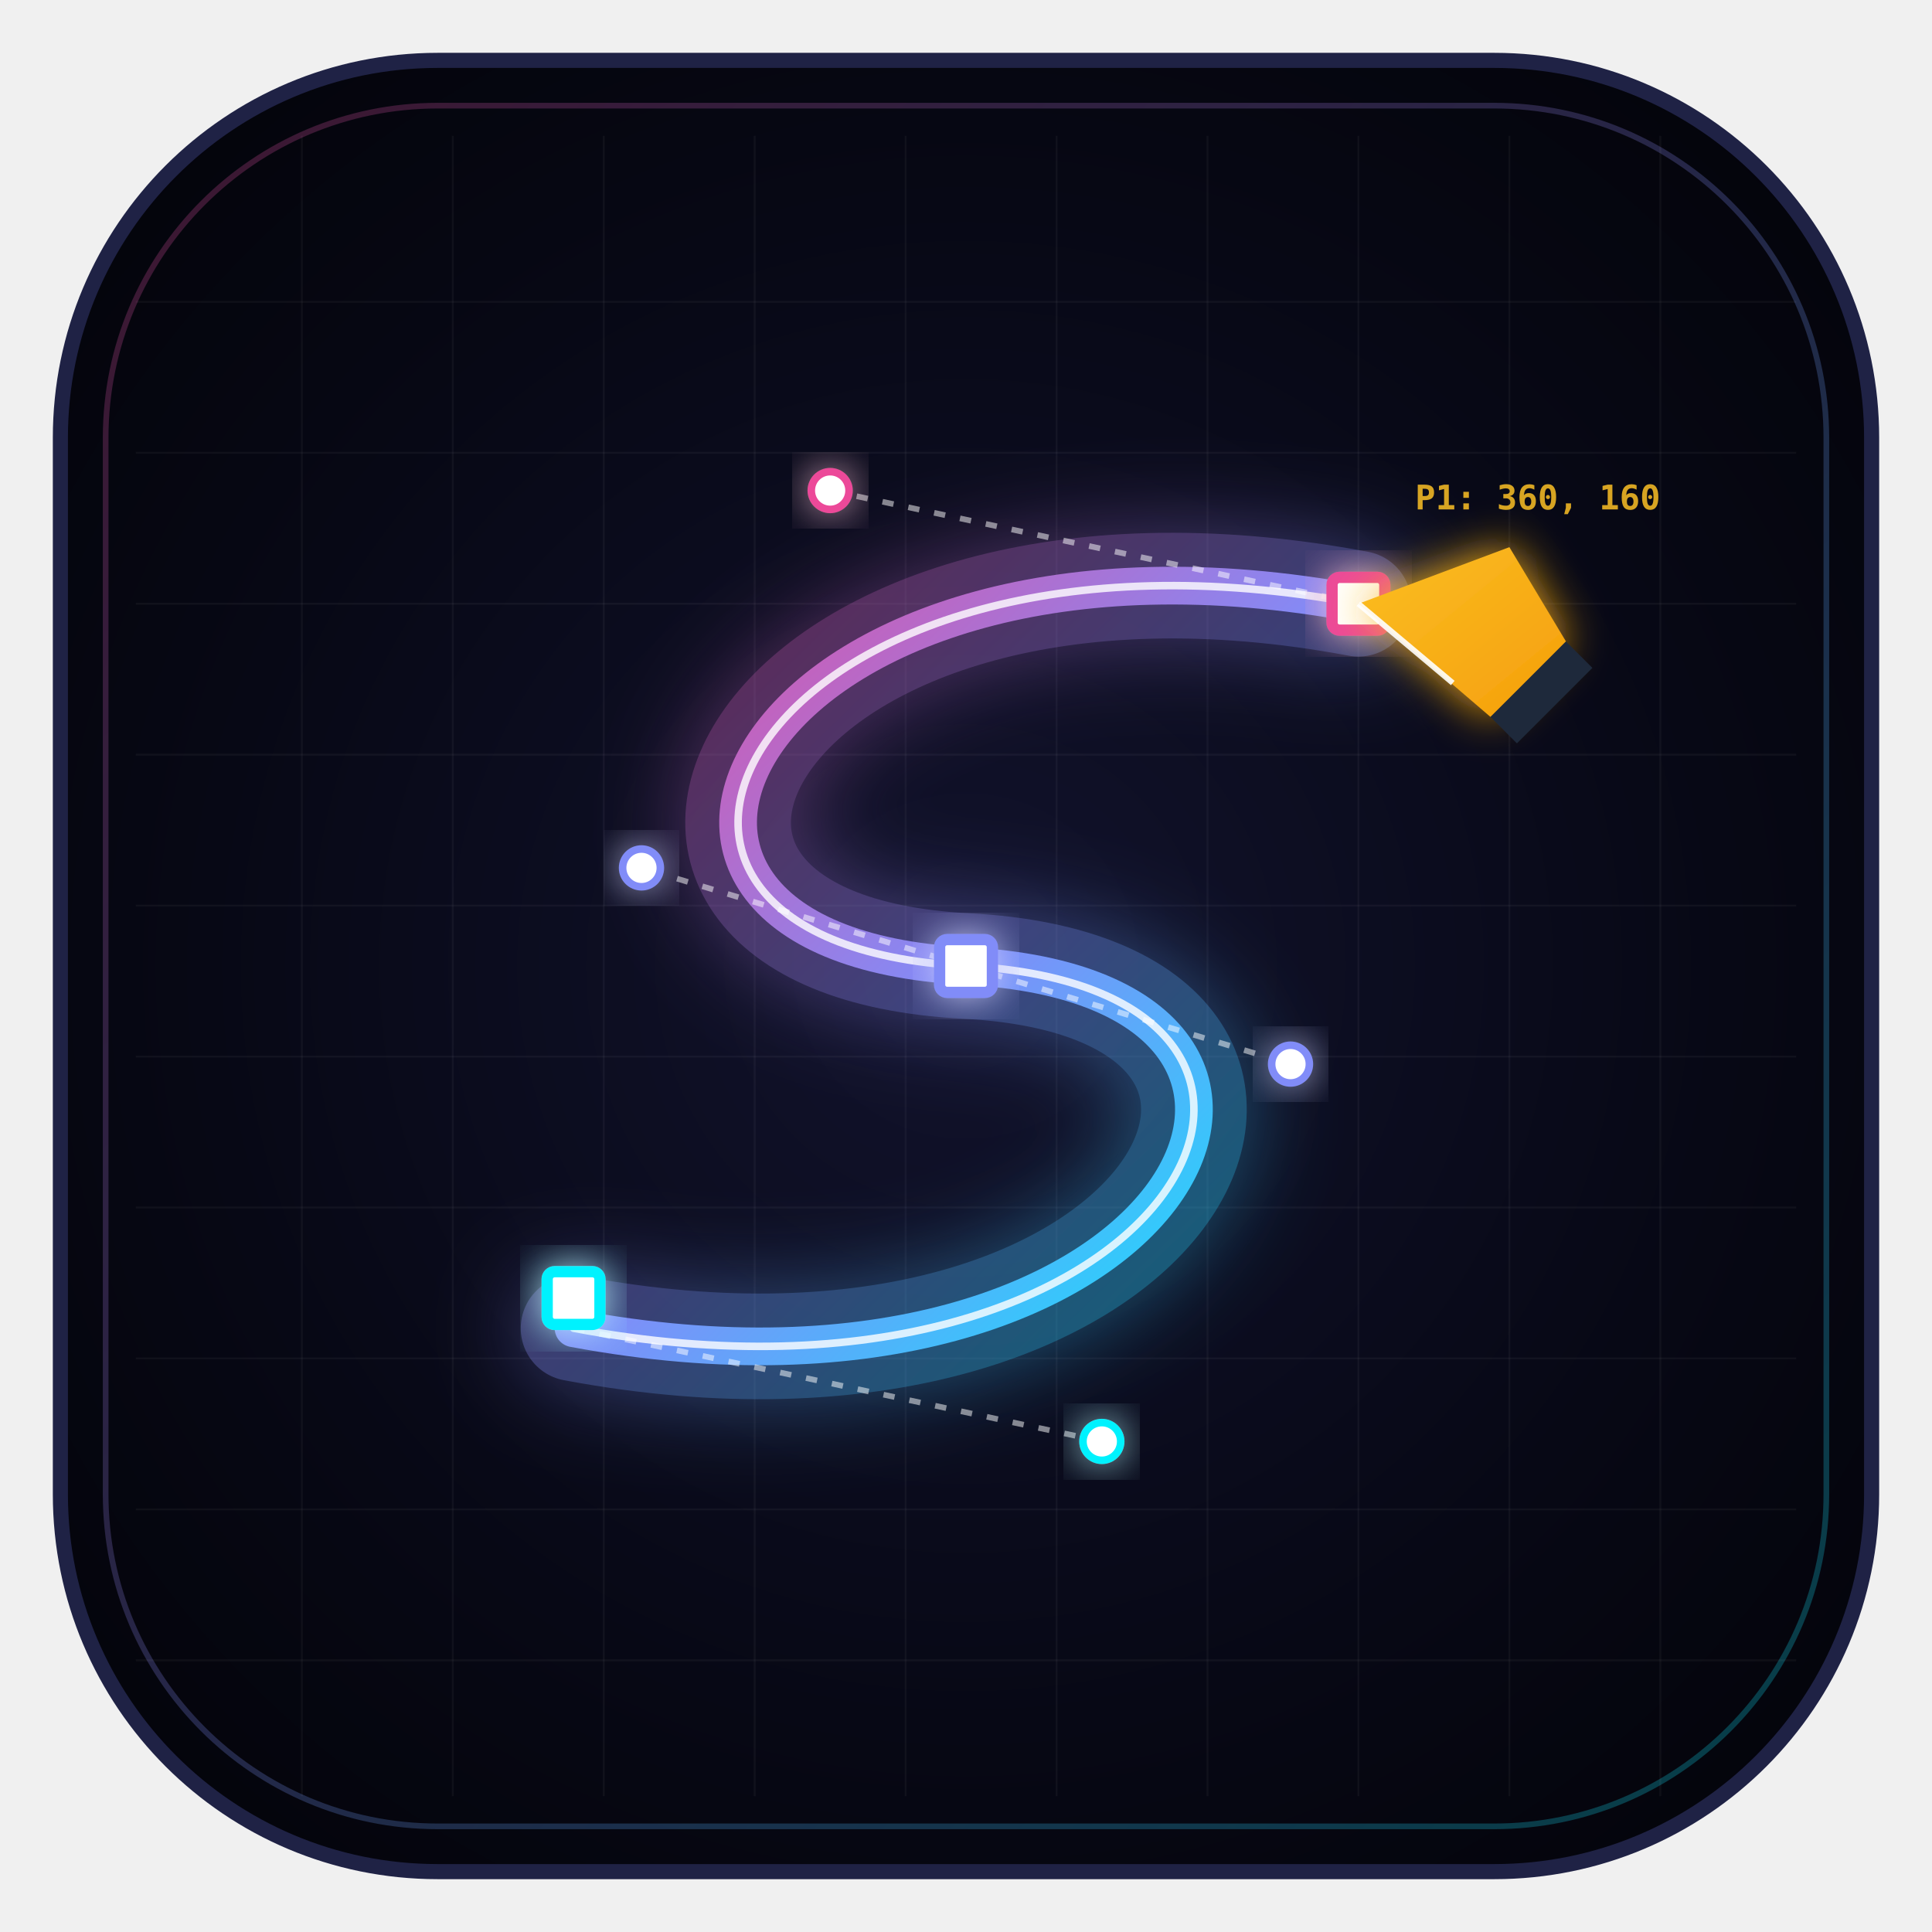
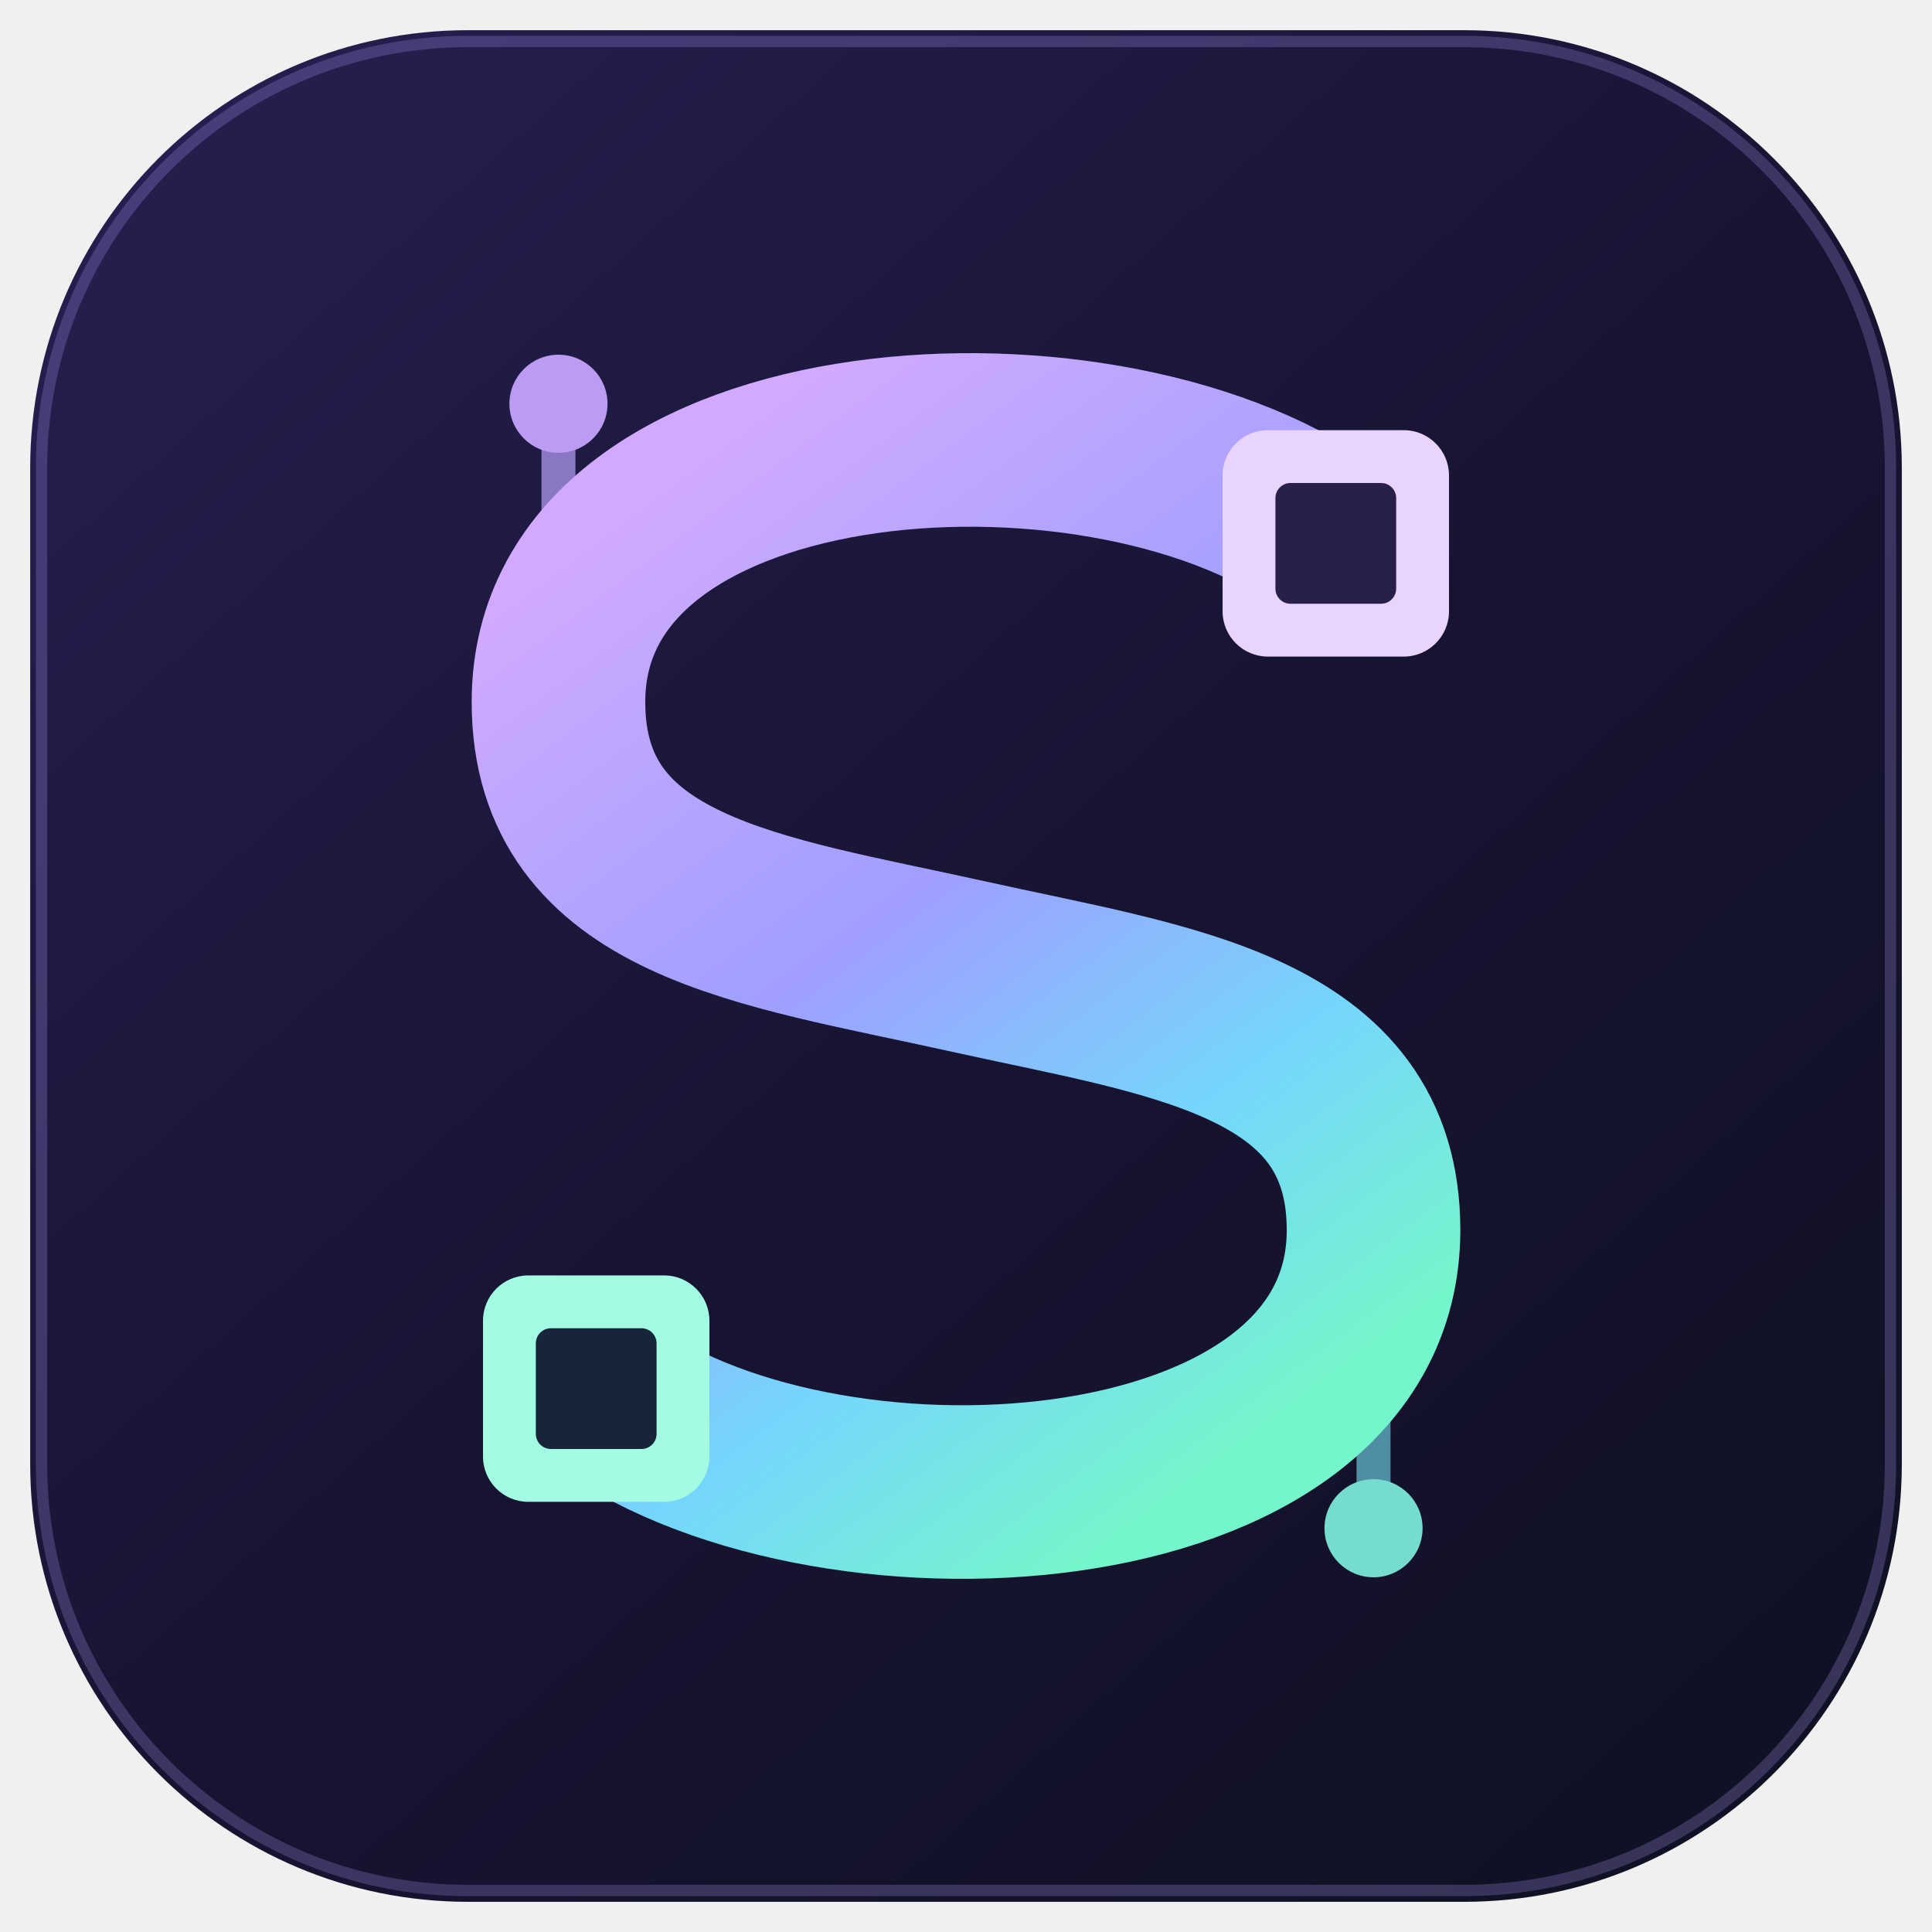
<svg xmlns="http://www.w3.org/2000/svg" width="512" height="512">
  <defs>
-     <radialGradient id="bgGrad" cx="50%" cy="50%" r="70%">
-       <stop offset="0%" stop-color="#12132d" />
-       <stop offset="60%" stop-color="#070815" />
-       <stop offset="100%" stop-color="#030308" />
-     </radialGradient>
-     <linearGradient id="logoGrad" x1="0%" y1="0%" x2="100%" y2="100%">
-       <stop offset="0%" stop-color="#ec4899" />
-       <stop offset="50%" stop-color="#818cf8" />
-       <stop offset="100%" stop-color="#00f2fe" />
+     <linearGradient id="tile" x1="0%" y1="0%" x2="90%" y2="100%">
+       <stop offset="0%" stop-color="#272052" />
+       <stop offset="55%" stop-color="#171432" />
+       <stop offset="100%" stop-color="#101124" />
    </linearGradient>
-     <linearGradient id="nodeGrad" x1="0%" y1="0%" x2="100%" y2="100%">
-       <stop offset="0%" stop-color="#fbbf24" />
-       <stop offset="100%" stop-color="#f59e0b" />
+     <linearGradient id="curve" x1="18%" y1="0%" x2="76%" y2="100%">
+       <stop offset="0%" stop-color="#D1AAFF" />
+       <stop offset="44%" stop-color="#9F9FFF" />
+       <stop offset="74%" stop-color="#75D6FC" />
+       <stop offset="100%" stop-color="#75F5CB" />
    </linearGradient>
  </defs>
-   <filter id="glow" x="-50%" y="-50%" width="200%" height="200%">
-     <feGaussianBlur stdDeviation="12" result="blur" />
-     <feMerge>
-       <feMergeNode in="blur" />
-       <feMergeNode in="SourceGraphic" />
-     </feMerge>
-   </filter>
-   <filter id="nodeGlow" x="-50%" y="-50%" width="200%" height="200%">
-     <feGaussianBlur stdDeviation="6" result="blur" />
-     <feMerge>
-       <feMergeNode in="blur" />
-       <feMergeNode in="SourceGraphic" />
-     </feMerge>
-   </filter>
-   <rect x="16" y="16" width="480" height="480" fill="url(#bgGrad)" rx="100" stroke="#1f2245" stroke-width="4" />
-   <rect x="28" y="28" width="456" height="456" fill="none" rx="88" stroke="url(#logoGrad)" stroke-width="1.50" opacity="0.25" />
-   <line x1="100" y1="28" x2="140" y2="28" stroke="url(#logoGrad)" stroke-width="2" opacity="0.60" />
-   <line x1="28" y1="100" x2="28" y2="140" stroke="url(#logoGrad)" stroke-width="2" opacity="0.60" />
-   <line x1="372" y1="484" x2="412" y2="484" stroke="url(#logoGrad)" stroke-width="2" opacity="0.60" />
-   <line x1="484" y1="372" x2="484" y2="412" stroke="url(#logoGrad)" stroke-width="2" opacity="0.60" />
-   <line x1="80" y1="36" x2="80" y2="476" stroke="#ffffff" stroke-width="0.50" opacity="0.04" />
-   <line x1="36" y1="80" x2="476" y2="80" stroke="#ffffff" stroke-width="0.50" opacity="0.04" />
-   <line x1="120" y1="36" x2="120" y2="476" stroke="#ffffff" stroke-width="0.50" opacity="0.04" />
-   <line x1="36" y1="120" x2="476" y2="120" stroke="#ffffff" stroke-width="0.50" opacity="0.04" />
-   <line x1="160" y1="36" x2="160" y2="476" stroke="#ffffff" stroke-width="0.50" opacity="0.04" />
-   <line x1="36" y1="160" x2="476" y2="160" stroke="#ffffff" stroke-width="0.50" opacity="0.04" />
-   <line x1="200" y1="36" x2="200" y2="476" stroke="#ffffff" stroke-width="0.50" opacity="0.04" />
-   <line x1="36" y1="200" x2="476" y2="200" stroke="#ffffff" stroke-width="0.50" opacity="0.04" />
-   <line x1="240" y1="36" x2="240" y2="476" stroke="#ffffff" stroke-width="0.50" opacity="0.04" />
-   <line x1="36" y1="240" x2="476" y2="240" stroke="#ffffff" stroke-width="0.50" opacity="0.04" />
-   <line x1="280" y1="36" x2="280" y2="476" stroke="#ffffff" stroke-width="0.50" opacity="0.04" />
-   <line x1="36" y1="280" x2="476" y2="280" stroke="#ffffff" stroke-width="0.50" opacity="0.04" />
-   <line x1="320" y1="36" x2="320" y2="476" stroke="#ffffff" stroke-width="0.50" opacity="0.04" />
-   <line x1="36" y1="320" x2="476" y2="320" stroke="#ffffff" stroke-width="0.50" opacity="0.04" />
-   <line x1="360" y1="36" x2="360" y2="476" stroke="#ffffff" stroke-width="0.50" opacity="0.04" />
-   <line x1="36" y1="360" x2="476" y2="360" stroke="#ffffff" stroke-width="0.50" opacity="0.04" />
-   <line x1="400" y1="36" x2="400" y2="476" stroke="#ffffff" stroke-width="0.50" opacity="0.04" />
-   <line x1="36" y1="400" x2="476" y2="400" stroke="#ffffff" stroke-width="0.50" opacity="0.04" />
-   <line x1="440" y1="36" x2="440" y2="476" stroke="#ffffff" stroke-width="0.50" opacity="0.04" />
-   <line x1="36" y1="440" x2="476" y2="440" stroke="#ffffff" stroke-width="0.50" opacity="0.04" />
-   <path d="M 360 160 C 200 130, 140 250, 256 256 C 372 262, 312 382, 152 352" fill="none" stroke="url(#logoGrad)" stroke-width="28" stroke-linecap="round" filter="url(#glow)" opacity="0.40" />
-   <path d="M 360 160 C 200 130, 140 250, 256 256 C 372 262, 312 382, 152 352" fill="none" stroke="url(#logoGrad)" stroke-width="10" stroke-linecap="round" />
-   <path d="M 360 160 C 200 130, 140 250, 256 256 C 372 262, 312 382, 152 352" fill="none" stroke="#ffffff" stroke-width="2" stroke-linecap="round" opacity="0.80" />
-   <line x1="360" y1="160" x2="220" y2="130" stroke="#ffffff" stroke-width="1.50" stroke-dasharray="3,4" opacity="0.50" />
-   <circle cx="220" cy="130" r="5" fill="#ffffff" stroke="#ec4899" stroke-width="2" filter="url(#nodeGlow)" />
-   <line x1="256" y1="256" x2="170" y2="230" stroke="#ffffff" stroke-width="1.50" stroke-dasharray="3,4" opacity="0.50" />
-   <circle cx="170" cy="230" r="5" fill="#ffffff" stroke="#818cf8" stroke-width="2" filter="url(#nodeGlow)" />
-   <line x1="256" y1="256" x2="342" y2="282" stroke="#ffffff" stroke-width="1.50" stroke-dasharray="3,4" opacity="0.50" />
-   <circle cx="342" cy="282" r="5" fill="#ffffff" stroke="#818cf8" stroke-width="2" filter="url(#nodeGlow)" />
-   <line x1="152" y1="352" x2="292" y2="382" stroke="#ffffff" stroke-width="1.50" stroke-dasharray="3,4" opacity="0.50" />
-   <circle cx="292" cy="382" r="5" fill="#ffffff" stroke="#00f2fe" stroke-width="2" filter="url(#nodeGlow)" />
-   <rect x="353" y="153" width="14" height="14" fill="#ffffff" stroke="#ec4899" stroke-width="3" rx="2" filter="url(#nodeGlow)" />
-   <rect x="249" y="249" width="14" height="14" fill="#ffffff" stroke="#818cf8" stroke-width="3" rx="2" filter="url(#nodeGlow)" />
-   <rect x="145" y="337" width="14" height="14" fill="#ffffff" stroke="#00f2fe" stroke-width="3" rx="2" filter="url(#nodeGlow)" />
-   <path d="M 360 160 L 395 190 L 415 170 L 400 145 Z" fill="url(#nodeGrad)" filter="url(#nodeGlow)" />
-   <polygon points="395,190 415,170 422,177 402,197" fill="#1e293b" />
-   <line x1="360" y1="160" x2="385" y2="181" stroke="#ffffff" stroke-width="1.50" opacity="0.90" />
-   <text x="375" y="135" font-size="9" fill="#fbbf24" font-family="monospace" font-weight="bold" opacity="0.85">P1: 360, 160</text>
+   <rect x="8" y="8" width="496" height="496" fill="url(#tile)" rx="116" ry="116" />
+   <rect x="11" y="11" width="490" height="490" fill="none" rx="113" ry="113" stroke="#B3A0FF" stroke-width="3" stroke-opacity="0.24" />
+   <line x1="148" y1="107" x2="148" y2="186" stroke="#8A77C3" stroke-width="9" />
+   <line x1="364" y1="326" x2="364" y2="405" stroke="#508EA4" stroke-width="9" />
+   <circle cx="148" cy="107" r="13" fill="#BC9BF3" />
+   <circle cx="364" cy="405" r="13" fill="#75DCCF" />
+   <path d="M 354 144 C 296 99 148 107 148 186 C 148 238 202 244 256 256 C 310 268 364 274 364 326 C 364 405 216 413 158 368" fill="none" stroke="url(#curve)" stroke-width="46" stroke-linecap="round" stroke-linejoin="round" />
+   <rect x="324" y="114" width="60" height="60" fill="#E8D4FF" rx="12" ry="12" />
+   <rect x="338" y="128" width="32" height="32" fill="#28204B" rx="4" ry="4" />
+   <rect x="128" y="338" width="60" height="60" fill="#A2FBE2" rx="12" ry="12" />
+   <rect x="142" y="352" width="32" height="32" fill="#162638" rx="4" ry="4" />
</svg>
